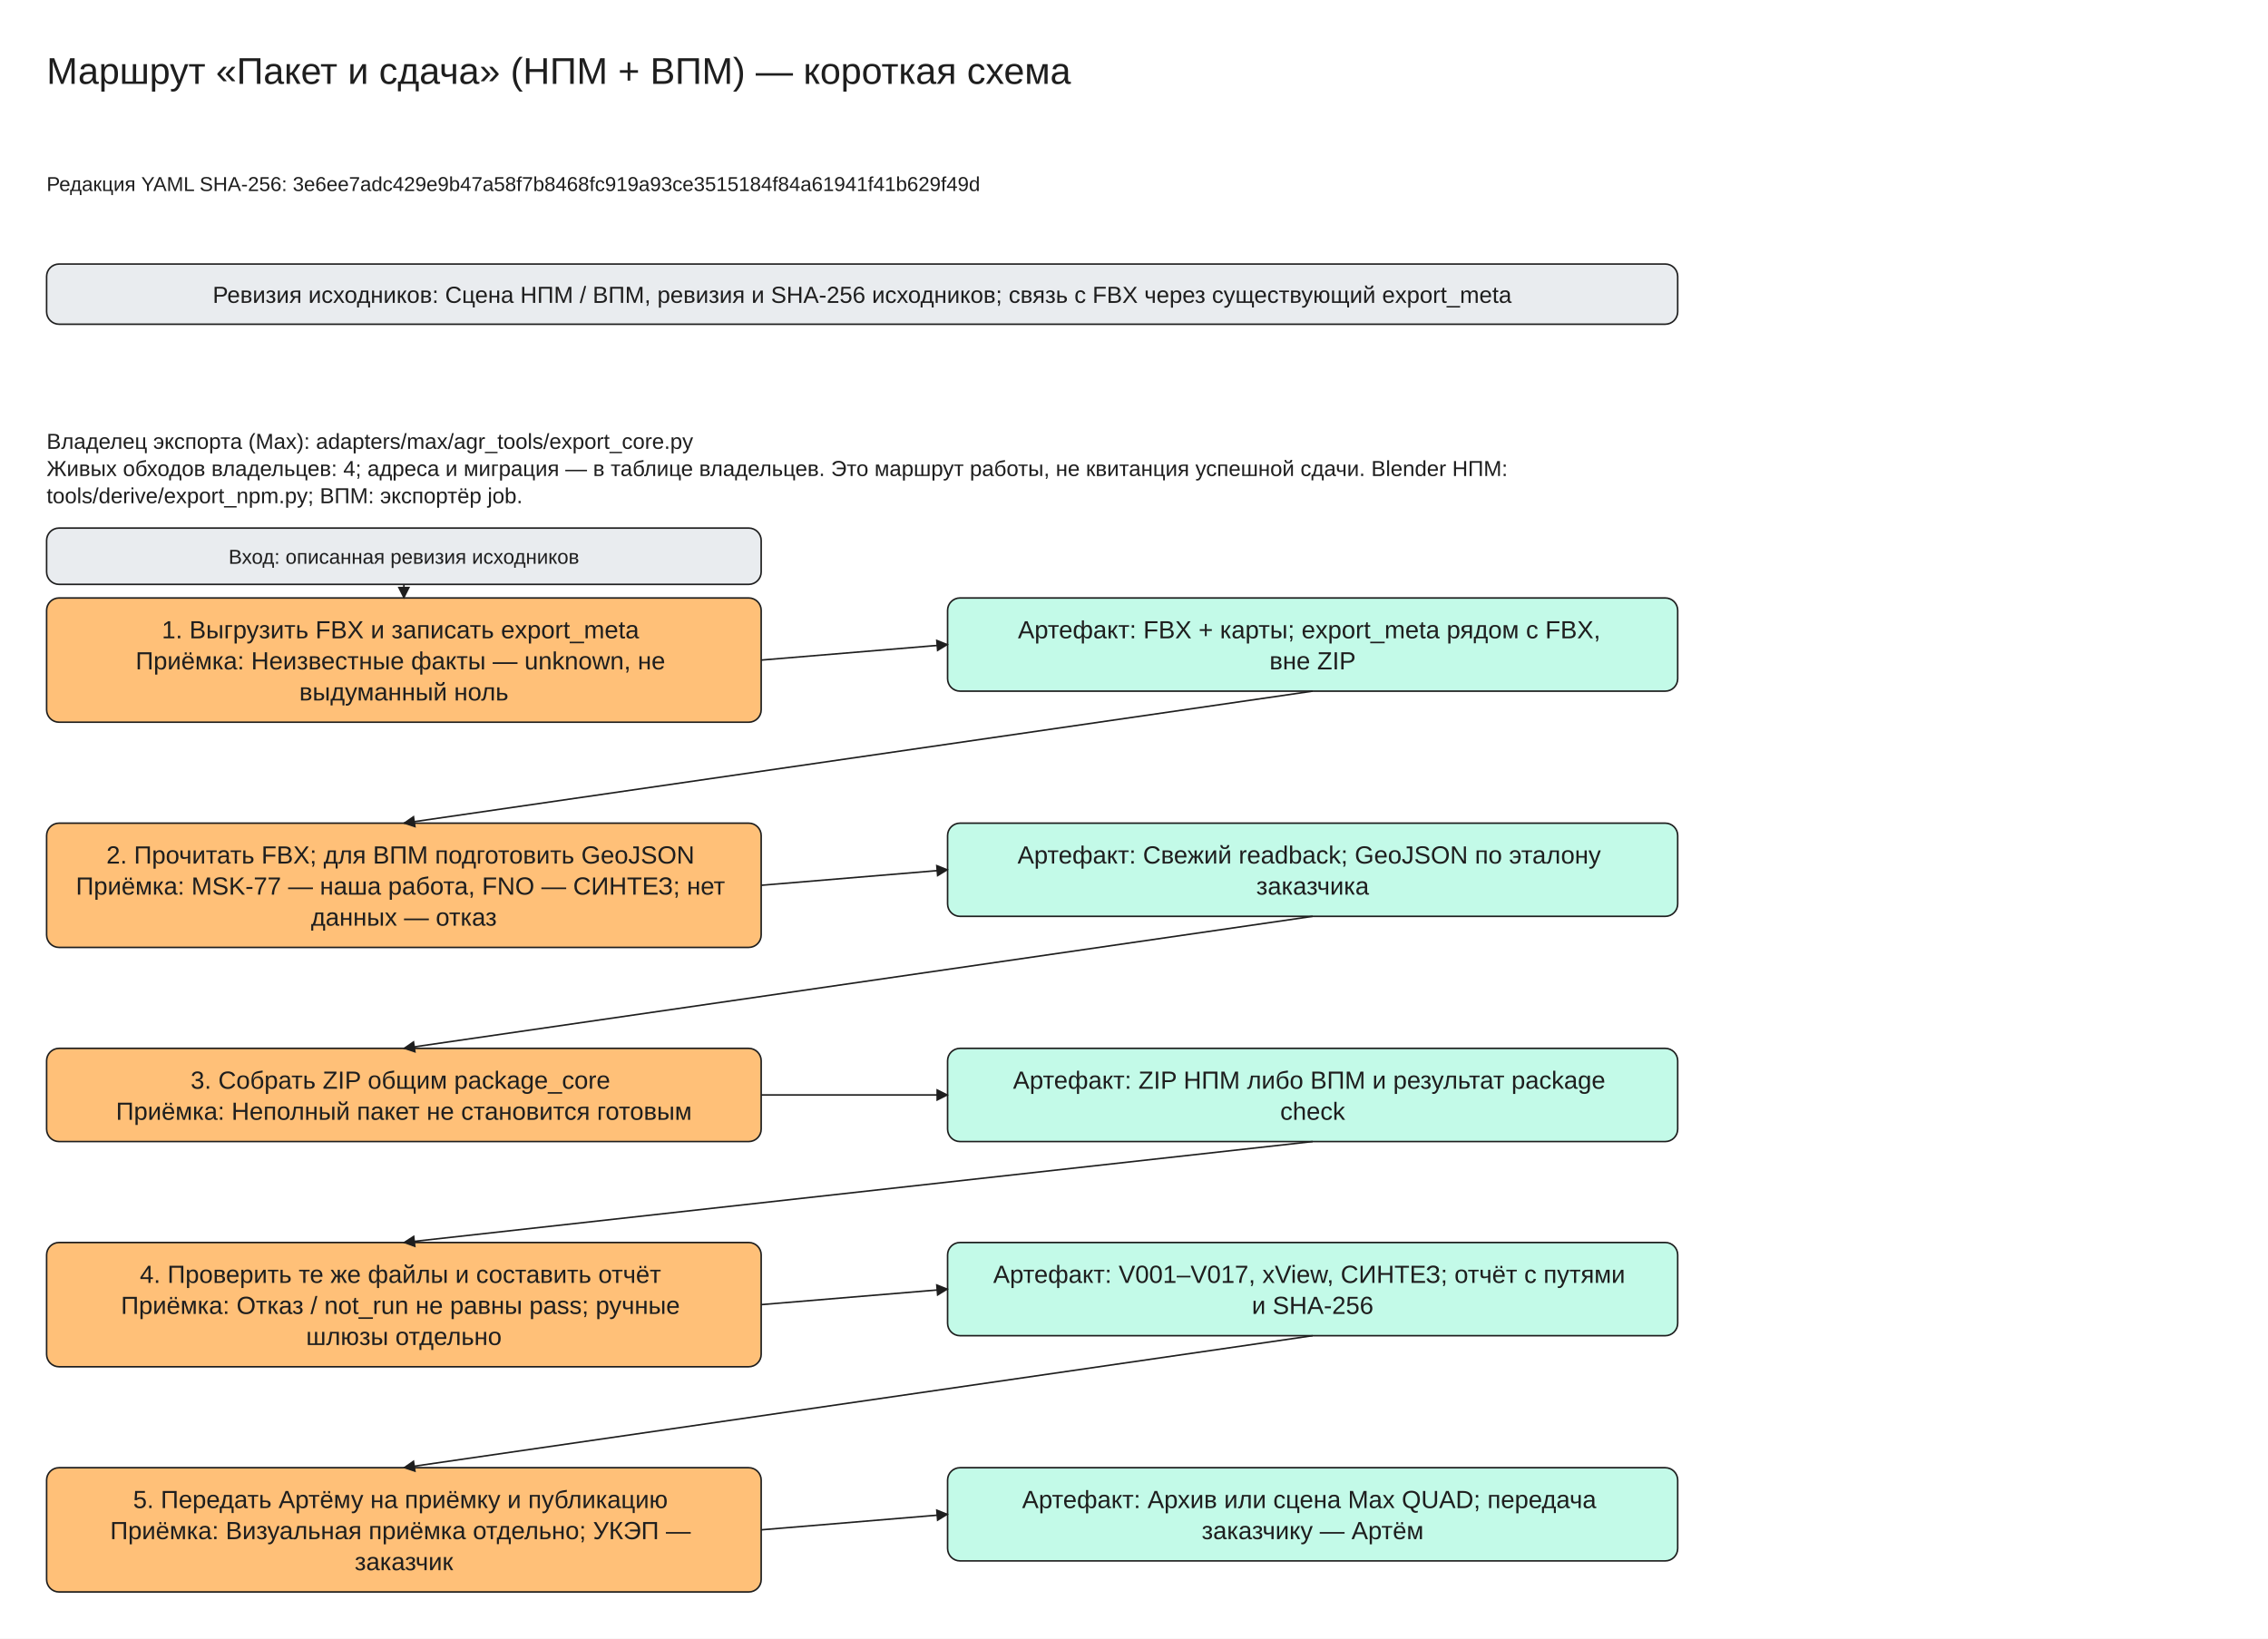
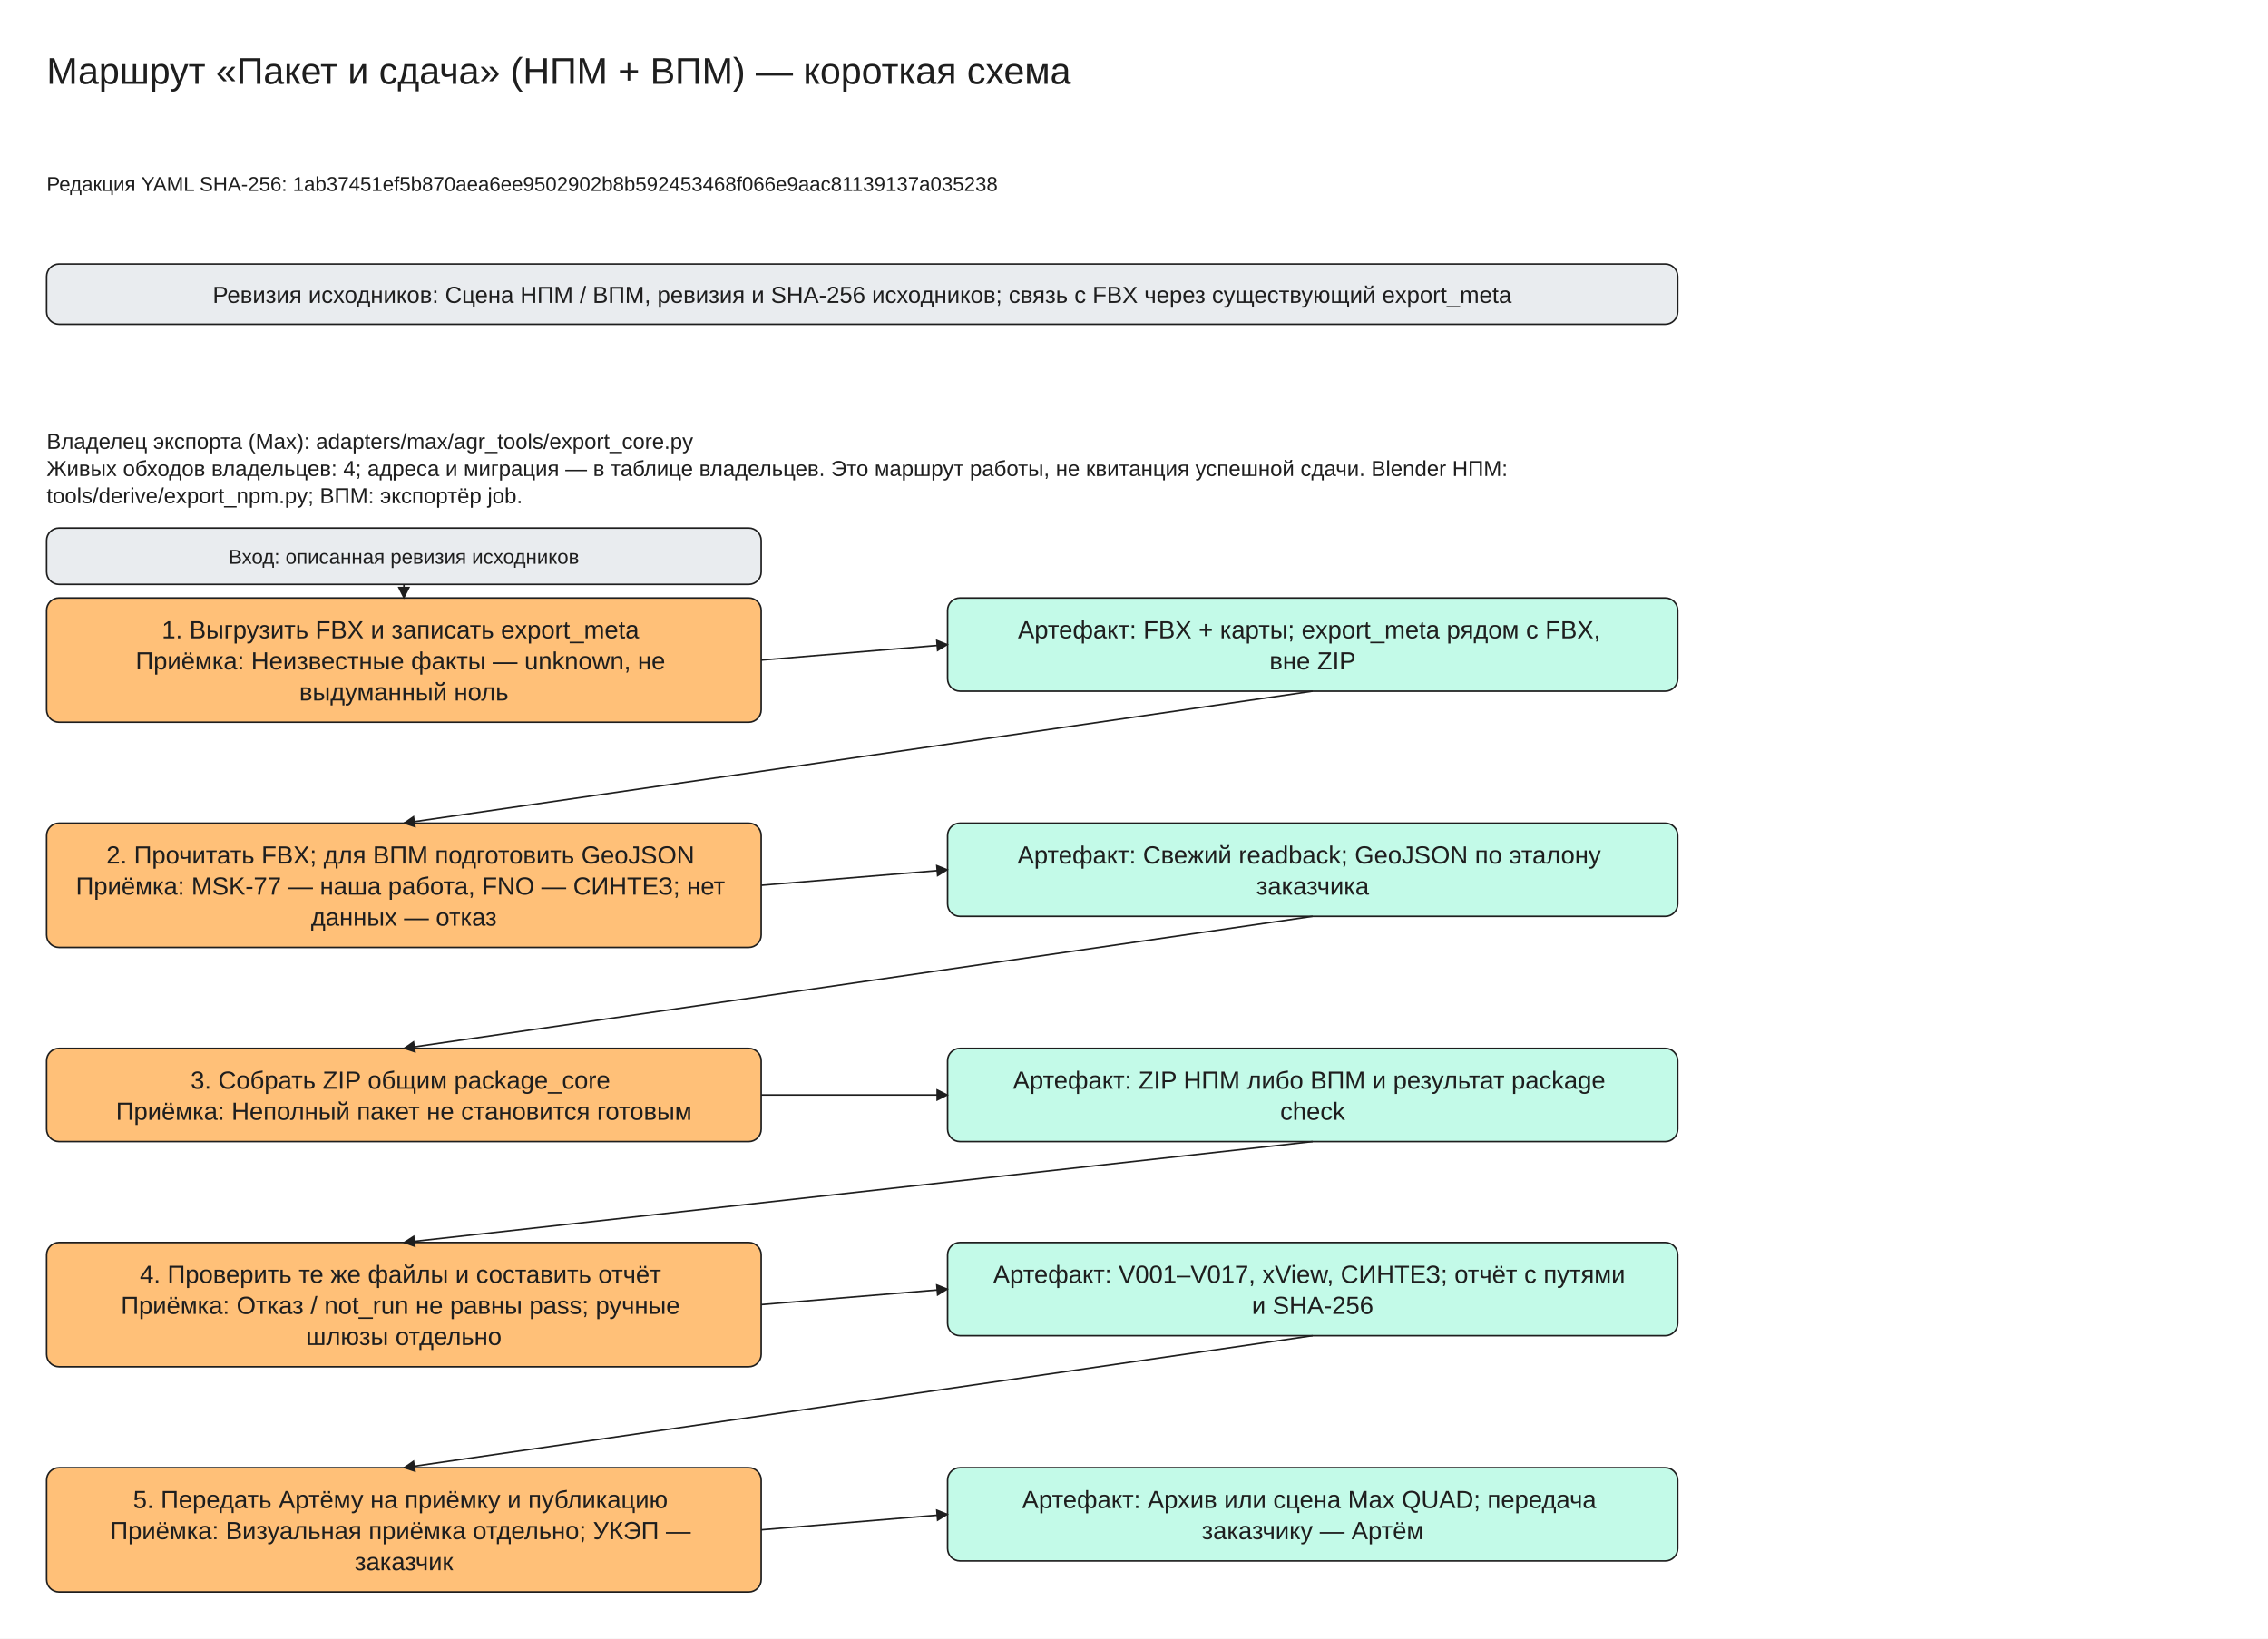
<svg xmlns="http://www.w3.org/2000/svg" viewBox="0 -30 1460 1055" width="1460" height="1055" font-family="Segoe UI, Arial, sans-serif">
  <defs>
    <marker id="arrow" viewBox="0 0 10 10" refX="9" refY="5" markerWidth="8" markerHeight="8" orient="auto-start-reverse">
      <path d="M0,0 L10,5 L0,10 z" fill="#1e1e1e" />
    </marker>
  </defs>
  <rect x="0" y="-30" width="1460" height="1055" fill="#ffffff" />
  <rect x="30" y="140" width="1050" height="38.75" rx="8" fill="#e9ecef" stroke="#1e1e1e" />
  <rect x="30" y="355" width="460" height="80.0" rx="8" fill="#ffc078" stroke="#1e1e1e" />
  <rect x="610" y="355" width="470" height="60.0" rx="8" fill="#c3fae8" stroke="#1e1e1e" />
  <rect x="30" y="310" width="460" height="36.25" rx="8" fill="#e9ecef" stroke="#1e1e1e" />
  <line x1="260.0" y1="346.25" x2="260.0" y2="355.0" stroke="#1e1e1e" marker-end="url(#arrow)" />
  <line x1="490" y1="395.0" x2="610" y2="385.0" stroke="#1e1e1e" marker-end="url(#arrow)" />
  <rect x="30" y="500.0" width="460" height="80.0" rx="8" fill="#ffc078" stroke="#1e1e1e" />
  <rect x="610" y="500.0" width="470" height="60.0" rx="8" fill="#c3fae8" stroke="#1e1e1e" />
  <line x1="845.0" y1="415.0" x2="260.0" y2="500.0" stroke="#1e1e1e" marker-end="url(#arrow)" />
  <line x1="490" y1="540.0" x2="610" y2="530.0" stroke="#1e1e1e" marker-end="url(#arrow)" />
  <rect x="30" y="645.0" width="460" height="60.0" rx="8" fill="#ffc078" stroke="#1e1e1e" />
  <rect x="610" y="645.0" width="470" height="60.0" rx="8" fill="#c3fae8" stroke="#1e1e1e" />
  <line x1="845.0" y1="560.0" x2="260.0" y2="645.0" stroke="#1e1e1e" marker-end="url(#arrow)" />
  <line x1="490" y1="675.0" x2="610" y2="675.0" stroke="#1e1e1e" marker-end="url(#arrow)" />
  <rect x="30" y="770.0" width="460" height="80.0" rx="8" fill="#ffc078" stroke="#1e1e1e" />
  <rect x="610" y="770.0" width="470" height="60.0" rx="8" fill="#c3fae8" stroke="#1e1e1e" />
  <line x1="845.0" y1="705.0" x2="260.0" y2="770.0" stroke="#1e1e1e" marker-end="url(#arrow)" />
  <line x1="490" y1="810.0" x2="610" y2="800.0" stroke="#1e1e1e" marker-end="url(#arrow)" />
  <rect x="30" y="915.0" width="460" height="80.0" rx="8" fill="#ffc078" stroke="#1e1e1e" />
  <rect x="610" y="915.0" width="470" height="60.0" rx="8" fill="#c3fae8" stroke="#1e1e1e" />
  <line x1="845.0" y1="830.0" x2="260.0" y2="915.0" stroke="#1e1e1e" marker-end="url(#arrow)" />
  <line x1="490" y1="955.0" x2="610" y2="945.0" stroke="#1e1e1e" marker-end="url(#arrow)" />
  <text x="30" y="0" font-size="24" text-anchor="start" fill="#1e1e1e">
    <tspan x="30" dy="24">Маршрут «Пакет и сдача» (НПМ + ВПМ) — короткая схема</tspan>
  </text>
  <text x="30" y="80" font-size="13" text-anchor="start" fill="#1e1e1e">
-     <tspan x="30" dy="13">Редакция YAML SHA-256: 3e6ee7adc429e9b47a58f7b8468fc919a93ce3515184f84a61941f41b629f49d</tspan>
+     <tspan x="30" dy="13">Редакция YAML SHA-256: 1ab37451ef5b870aea6ee9502902b8b592453468f066e9aac81139137a035238</tspan>
  </text>
  <text x="555.0" y="150.0" font-size="15" text-anchor="middle" fill="#1e1e1e">
    <tspan x="555.0" dy="15">Ревизия исходников: Сцена НПМ / ВПМ, ревизия и SHA-256 исходников; связь с FBX через существующий export_meta</tspan>
  </text>
  <text x="30" y="245" font-size="14" text-anchor="start" fill="#1e1e1e">
    <tspan x="30" dy="14">Владелец экспорта (Max): adapters/max/agr_tools/export_core.py</tspan>
    <tspan x="30" dy="17.5">Живых обходов владельцев: 4; адреса и миграция — в таблице владельцев. Это маршрут работы, не квитанция успешной сдачи. Blender НПМ:</tspan>
    <tspan x="30" dy="17.5">tools/derive/export_npm.py; ВПМ: экспортёр job.</tspan>
  </text>
  <text x="260.0" y="365.0" font-size="16" text-anchor="middle" fill="#1e1e1e">
    <tspan x="260.0" dy="16">1. Выгрузить FBX и записать export_meta</tspan>
    <tspan x="260.0" dy="20.0">Приёмка: Неизвестные факты — unknown, не</tspan>
    <tspan x="260.0" dy="20.0">выдуманный ноль</tspan>
  </text>
  <text x="845.0" y="365.0" font-size="16" text-anchor="middle" fill="#1e1e1e">
    <tspan x="845.0" dy="16">Артефакт: FBX + карты; export_meta рядом с FBX,</tspan>
    <tspan x="845.0" dy="20.0">вне ZIP</tspan>
  </text>
  <text x="260.0" y="320.0" font-size="13" text-anchor="middle" fill="#1e1e1e">
    <tspan x="260.0" dy="13">Вход: описанная ревизия исходников</tspan>
  </text>
  <text x="260.0" y="510.0" font-size="16" text-anchor="middle" fill="#1e1e1e">
    <tspan x="260.0" dy="16">2. Прочитать FBX; для ВПМ подготовить GeoJSON</tspan>
    <tspan x="260.0" dy="20.0">Приёмка: MSK-77 — наша работа, FNO — СИНТЕЗ; нет</tspan>
    <tspan x="260.0" dy="20.0">данных — отказ</tspan>
  </text>
  <text x="845.0" y="510.0" font-size="16" text-anchor="middle" fill="#1e1e1e">
    <tspan x="845.0" dy="16">Артефакт: Свежий readback; GeoJSON по эталону</tspan>
    <tspan x="845.0" dy="20.0">заказчика</tspan>
  </text>
  <text x="260.0" y="655.0" font-size="16" text-anchor="middle" fill="#1e1e1e">
    <tspan x="260.0" dy="16">3. Собрать ZIP общим package_core</tspan>
    <tspan x="260.0" dy="20.0">Приёмка: Неполный пакет не становится готовым</tspan>
  </text>
  <text x="845.0" y="655.0" font-size="16" text-anchor="middle" fill="#1e1e1e">
    <tspan x="845.0" dy="16">Артефакт: ZIP НПМ либо ВПМ и результат package</tspan>
    <tspan x="845.0" dy="20.0">check</tspan>
  </text>
  <text x="260.0" y="780.0" font-size="16" text-anchor="middle" fill="#1e1e1e">
    <tspan x="260.0" dy="16">4. Проверить те же файлы и составить отчёт</tspan>
    <tspan x="260.0" dy="20.0">Приёмка: Отказ / not_run не равны pass; ручные</tspan>
    <tspan x="260.0" dy="20.0">шлюзы отдельно</tspan>
  </text>
  <text x="845.0" y="780.0" font-size="16" text-anchor="middle" fill="#1e1e1e">
    <tspan x="845.0" dy="16">Артефакт: V001–V017, xView, СИНТЕЗ; отчёт с путями</tspan>
    <tspan x="845.0" dy="20.0">и SHA-256</tspan>
  </text>
  <text x="260.0" y="925.0" font-size="16" text-anchor="middle" fill="#1e1e1e">
    <tspan x="260.0" dy="16">5. Передать Артёму на приёмку и публикацию</tspan>
    <tspan x="260.0" dy="20.0">Приёмка: Визуальная приёмка отдельно; УКЭП —</tspan>
    <tspan x="260.0" dy="20.0">заказчик</tspan>
  </text>
  <text x="845.0" y="925.0" font-size="16" text-anchor="middle" fill="#1e1e1e">
    <tspan x="845.0" dy="16">Артефакт: Архив или сцена Max QUAD; передача</tspan>
    <tspan x="845.0" dy="20.0">заказчику — Артём</tspan>
  </text>
</svg>
